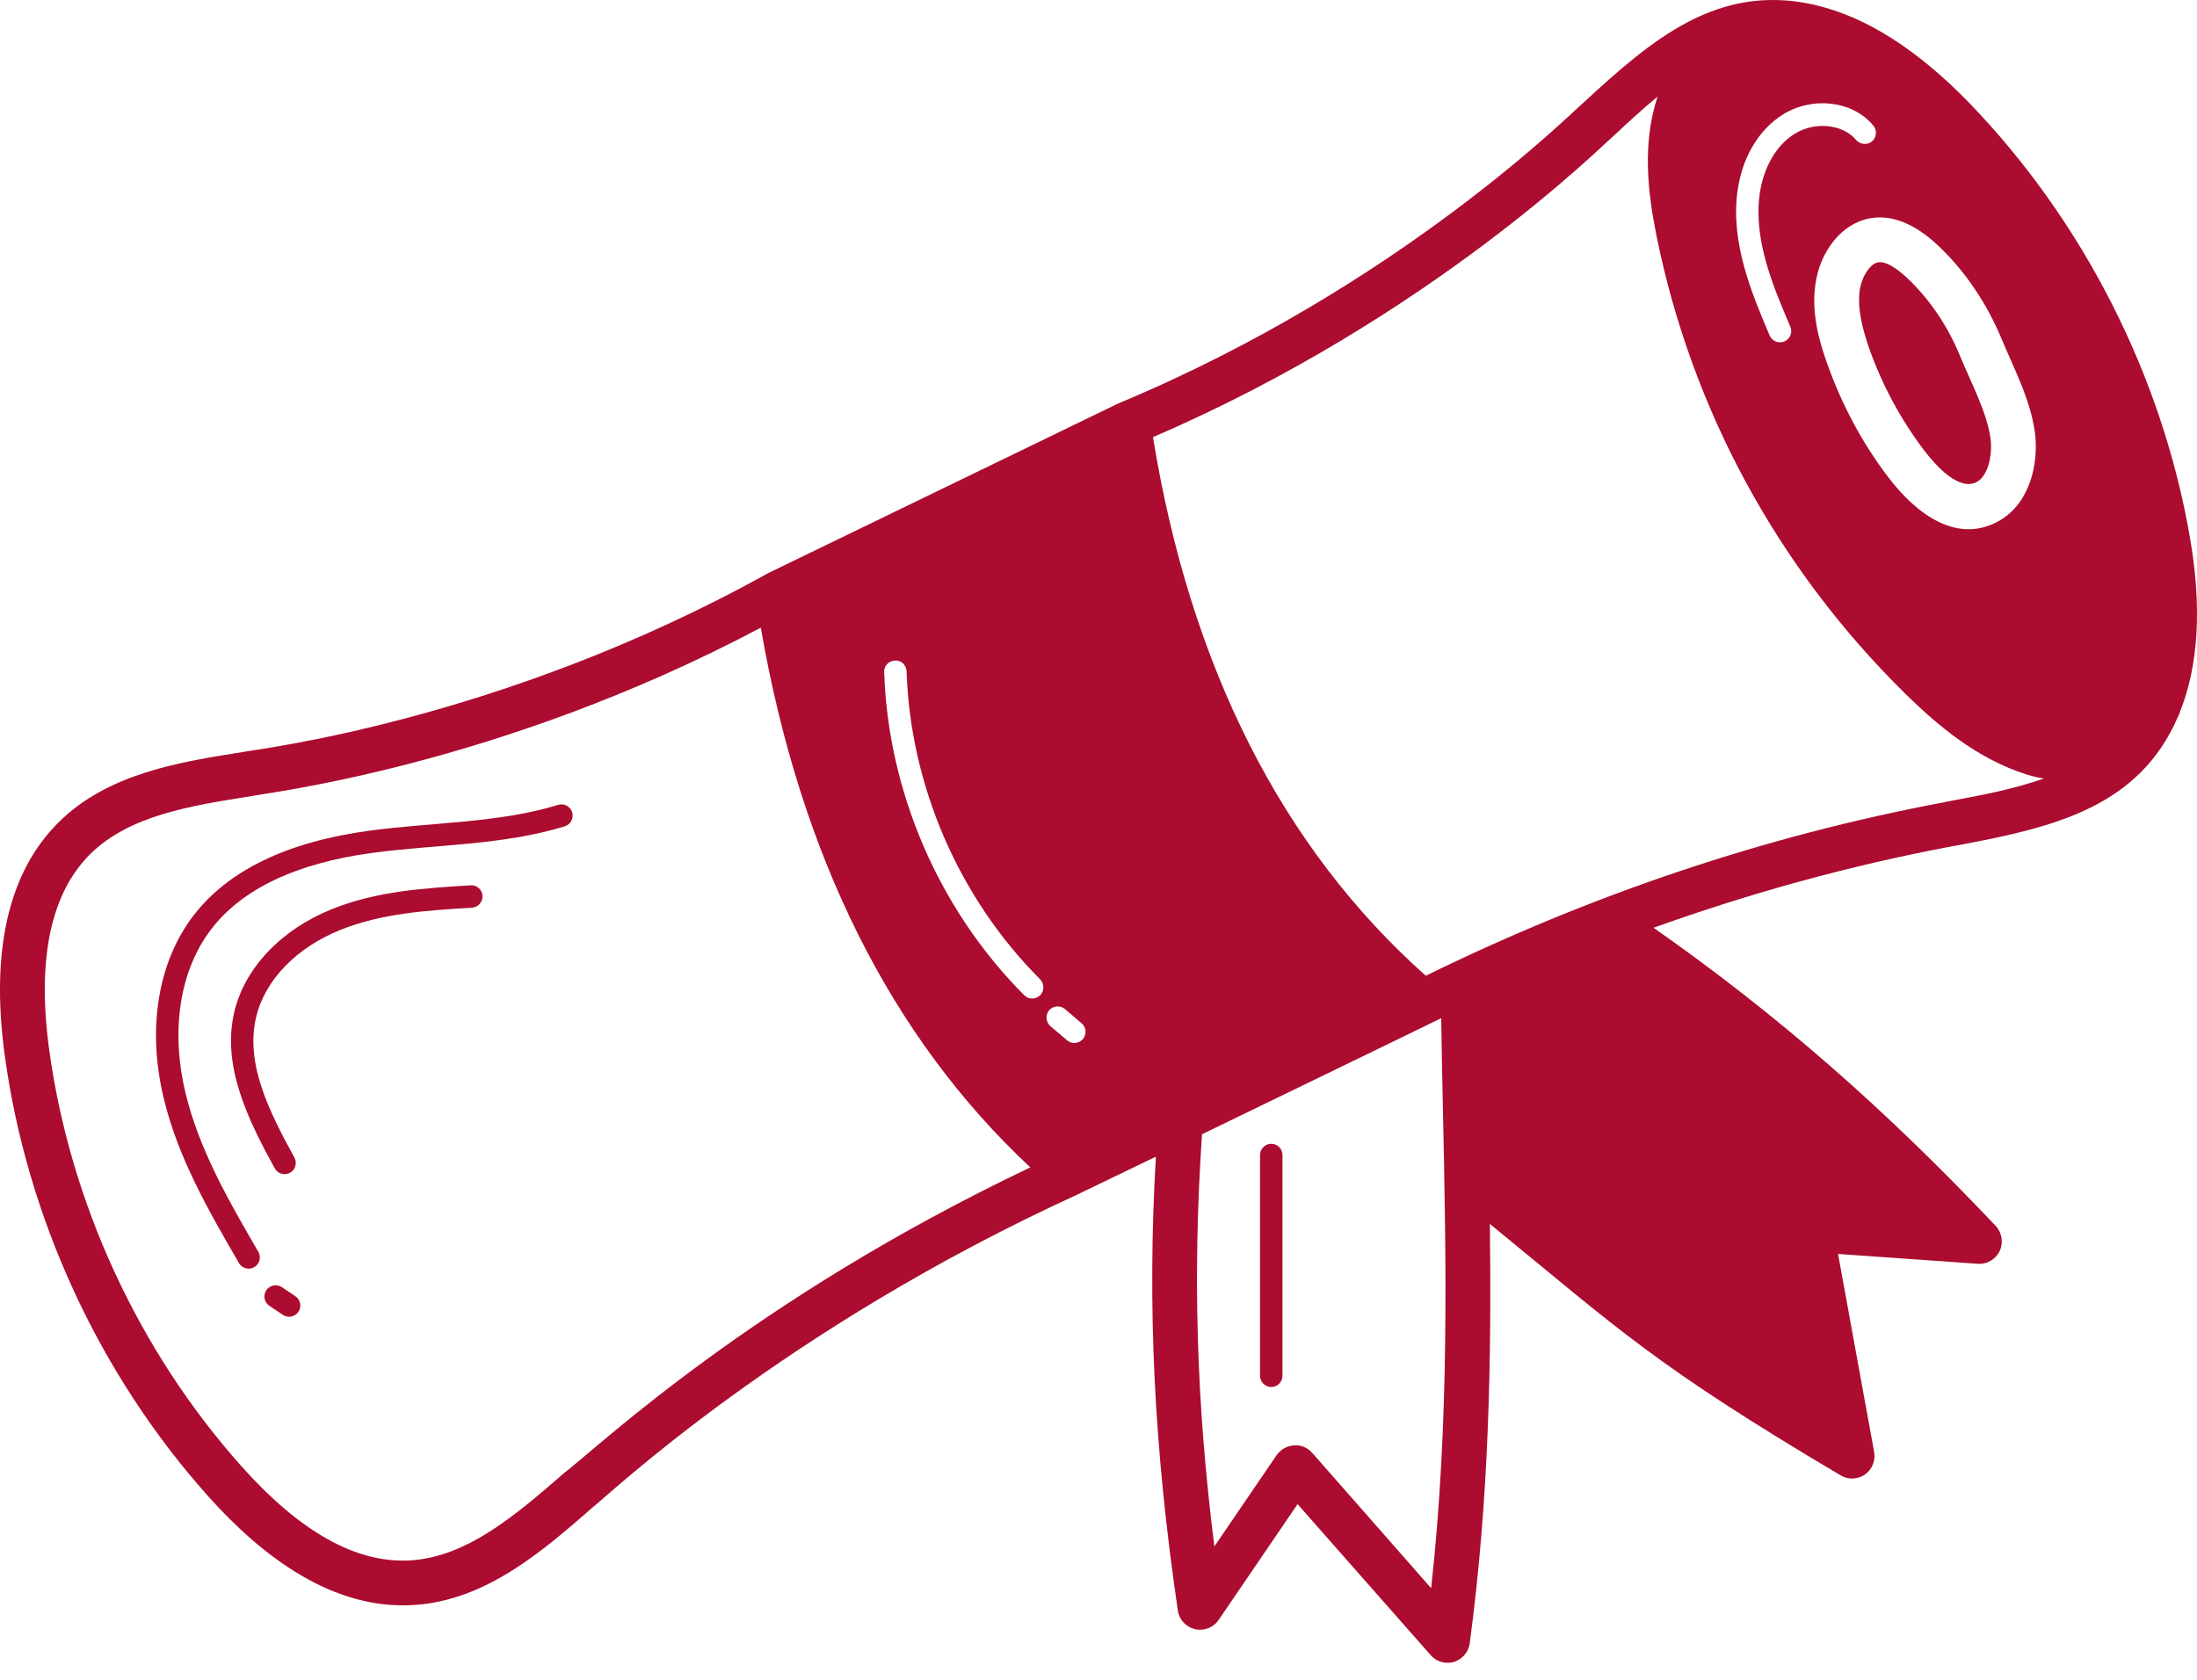
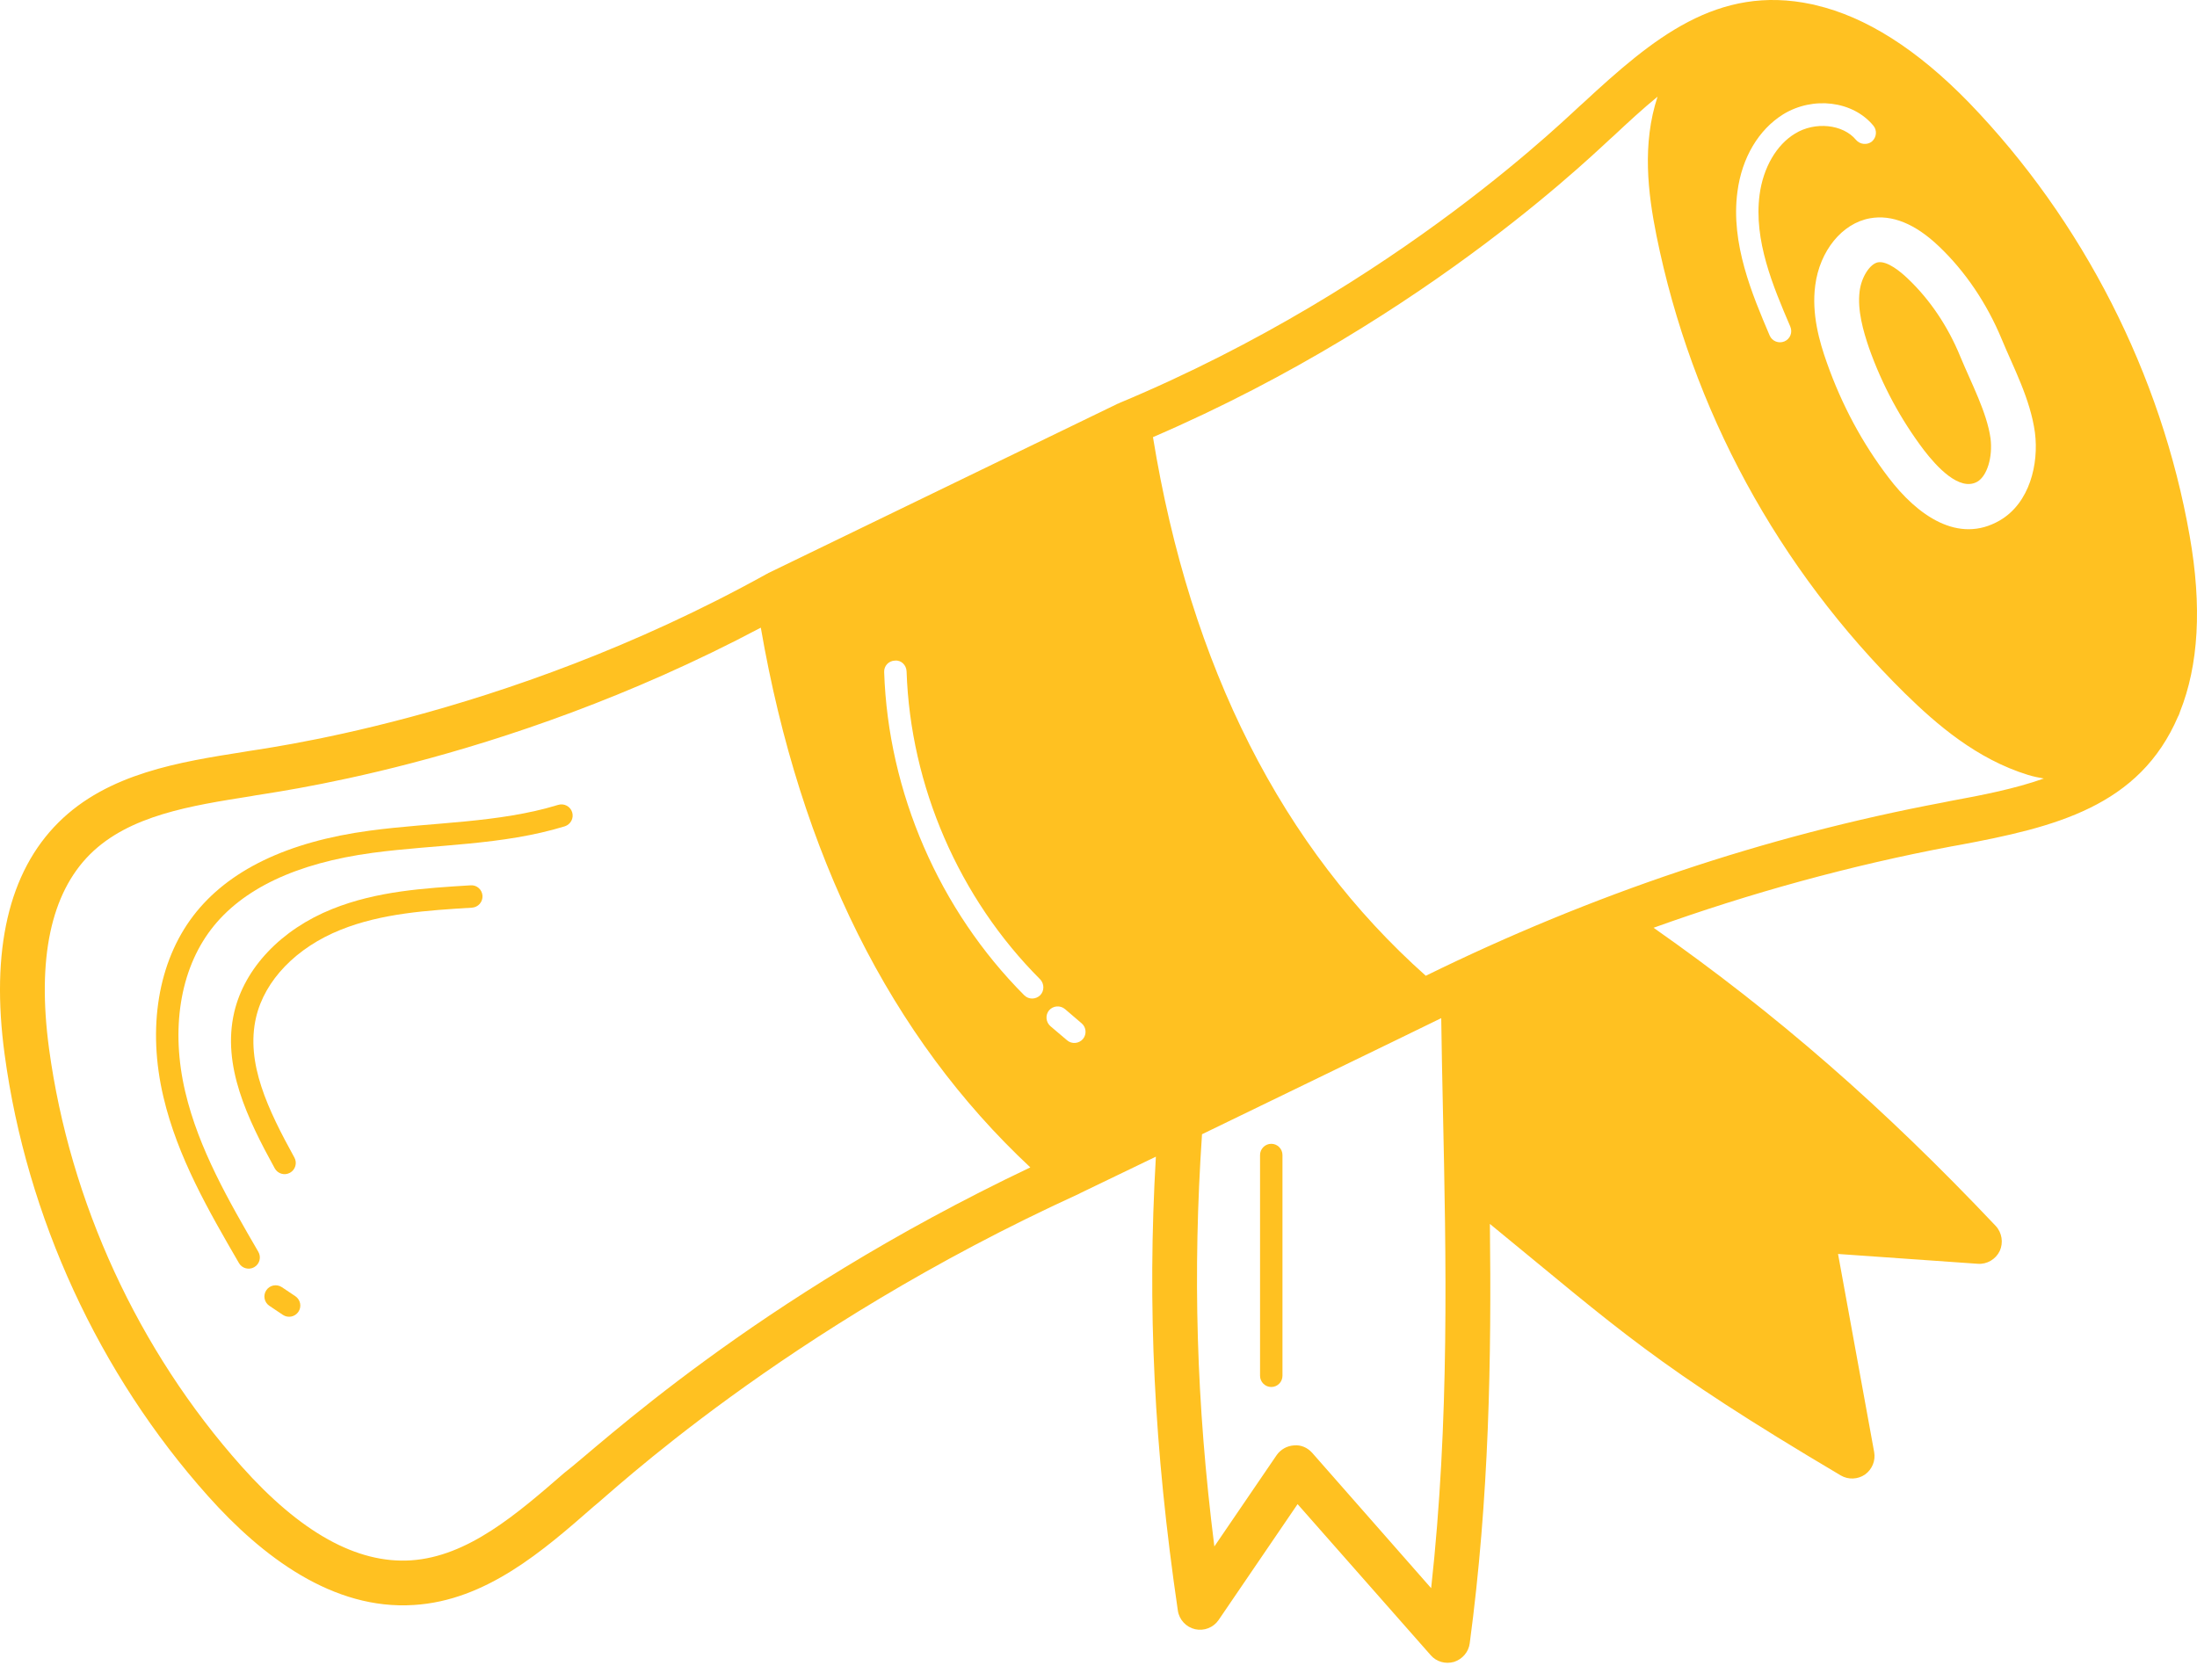
<svg xmlns="http://www.w3.org/2000/svg" width="34" height="26" viewBox="0 0 34 26" fill="none">
-   <path d="M33.886 8.292C33.448 5.794 32.234 3.414 30.472 1.589C29.67 0.764 28.876 0.261 28.099 0.08C28.088 0.077 28.05 0.066 28.04 0.066C26.579 -0.246 25.58 0.594 24.501 1.593C24.358 1.704 21.676 4.42 17.322 6.238C17.319 6.242 17.315 6.242 17.312 6.245C17.312 6.245 17.308 6.245 17.305 6.245L11.886 8.872C11.882 8.875 11.879 8.879 11.875 8.879C11.875 8.882 11.872 8.882 11.868 8.882C7.746 11.169 3.933 11.599 3.777 11.637C2.788 11.793 1.671 11.967 0.905 12.73C0.134 13.497 -0.147 14.707 0.072 16.324C0.412 18.836 1.529 21.265 3.219 23.156C4.058 24.096 5.155 24.925 6.407 24.842C7.524 24.773 8.409 23.999 9.186 23.319C9.401 23.159 12.111 20.571 16.705 18.475C16.708 18.475 16.708 18.472 16.708 18.472C16.743 18.455 17.888 17.903 17.888 17.903C17.752 20.228 17.86 22.42 18.228 24.929C18.249 25.071 18.356 25.185 18.495 25.217C18.634 25.248 18.779 25.192 18.859 25.074L20.081 23.281L22.141 25.619C22.228 25.72 22.367 25.761 22.502 25.723C22.631 25.681 22.728 25.57 22.745 25.435C23.047 23.177 23.082 21.029 23.057 18.944C25.066 20.588 25.601 21.126 28.487 22.837C28.605 22.906 28.751 22.899 28.862 22.823C28.973 22.743 29.028 22.608 29.004 22.476L28.445 19.409L30.607 19.561C30.749 19.572 30.885 19.492 30.947 19.363C31.006 19.235 30.982 19.079 30.885 18.975C29.146 17.136 27.491 15.693 25.59 14.36C27.096 13.819 28.636 13.396 30.198 13.101L30.316 13.08C31.801 12.803 33.109 12.487 33.709 11.085L33.712 11.082C33.723 11.061 33.73 11.037 33.737 11.016C34.024 10.298 34.08 9.389 33.886 8.292ZM8.732 22.798C8 23.433 7.243 24.092 6.362 24.151C5.522 24.207 4.645 23.714 3.736 22.694C2.14 20.904 1.081 18.607 0.759 16.231C0.571 14.839 0.787 13.826 1.394 13.222C2.001 12.619 2.958 12.47 3.881 12.324C4.079 12.275 7.701 11.873 11.774 9.715C12.385 13.243 13.783 16.05 15.945 18.069C11.643 20.116 9.249 22.406 8.732 22.798ZM16.097 15.405C16.028 15.471 15.921 15.474 15.851 15.405C14.536 14.086 13.745 12.265 13.683 10.402C13.679 10.308 13.752 10.228 13.849 10.225C13.946 10.214 14.026 10.294 14.03 10.392C14.089 12.165 14.841 13.903 16.098 15.159C16.163 15.228 16.163 15.339 16.097 15.405ZM16.76 16.081C16.698 16.154 16.587 16.165 16.514 16.102L16.257 15.884C16.184 15.821 16.174 15.71 16.236 15.637C16.299 15.565 16.41 15.557 16.483 15.62L16.739 15.839C16.812 15.901 16.819 16.009 16.76 16.081ZM30.003 3.81C30.413 4.198 30.749 4.698 30.978 5.25C31.155 5.68 31.422 6.176 31.492 6.696C31.554 7.179 31.412 7.786 30.947 8.056C30.305 8.428 29.67 7.977 29.223 7.387C28.82 6.859 28.501 6.263 28.272 5.614C28.157 5.291 28.033 4.861 28.092 4.417C28.161 3.883 28.508 3.456 28.938 3.379C29.278 3.317 29.639 3.463 30.003 3.81ZM26.888 2.967C26.957 2.439 27.217 2.006 27.595 1.77C28.06 1.485 28.674 1.562 28.99 1.943C29.053 2.016 29.042 2.127 28.969 2.19C28.896 2.249 28.785 2.238 28.723 2.165C28.522 1.922 28.088 1.877 27.779 2.068C27.491 2.242 27.287 2.595 27.231 3.012C27.137 3.72 27.439 4.431 27.706 5.055C27.745 5.146 27.703 5.246 27.616 5.284C27.526 5.322 27.425 5.281 27.387 5.194C27.117 4.559 26.78 3.768 26.888 2.967ZM22.148 24.582L20.306 22.486C20.233 22.406 20.133 22.361 20.025 22.372C19.917 22.379 19.82 22.434 19.758 22.521L18.793 23.936C18.512 21.706 18.457 19.697 18.602 17.556C19.373 17.181 21.718 16.047 22.304 15.759C22.311 16.21 22.318 16.661 22.329 17.119C22.381 19.516 22.433 21.986 22.148 24.582ZM30.187 12.397L30.069 12.421C27.318 12.938 24.629 13.844 22.065 15.103C19.841 13.122 18.422 10.322 17.843 6.766C22.169 4.903 24.834 2.21 24.972 2.103C25.194 1.895 25.42 1.686 25.652 1.496C25.41 2.228 25.503 2.988 25.635 3.647C26.18 6.343 27.512 8.792 29.479 10.731C29.975 11.217 30.59 11.748 31.384 11.994C31.467 12.019 31.547 12.036 31.63 12.05C31.179 12.209 30.68 12.307 30.187 12.397Z" fill="#AB0C2F" />
-   <path d="M30.6 7.456C30.323 7.612 29.969 7.22 29.774 6.967C29.417 6.495 29.129 5.964 28.924 5.385C28.838 5.132 28.741 4.805 28.779 4.507C28.806 4.289 28.938 4.084 29.063 4.06C29.209 4.035 29.417 4.209 29.525 4.313C29.865 4.635 30.146 5.052 30.336 5.517C30.51 5.937 30.749 6.384 30.805 6.787C30.84 7.075 30.753 7.366 30.6 7.456Z" fill="#AB0C2F" />
-   <path d="M8.638 12.458C7.714 12.741 6.701 12.725 5.721 12.857C4.447 13.028 3.528 13.472 2.991 14.175C2.446 14.889 2.277 15.911 2.529 16.979C2.749 17.914 3.232 18.746 3.698 19.55C3.746 19.633 3.853 19.661 3.935 19.613C4.018 19.565 4.046 19.459 3.998 19.376C3.544 18.594 3.075 17.785 2.867 16.9C2.639 15.934 2.785 15.017 3.266 14.386C3.745 13.758 4.587 13.359 5.768 13.2C6.754 13.068 7.77 13.087 8.74 12.79C8.831 12.761 8.883 12.664 8.855 12.573C8.827 12.481 8.73 12.43 8.638 12.458Z" fill="#AB0C2F" />
-   <path d="M4.362 19.923C4.282 19.87 4.174 19.891 4.121 19.971C4.068 20.05 4.089 20.158 4.168 20.211L4.378 20.352C4.458 20.405 4.565 20.383 4.618 20.304C4.672 20.224 4.65 20.117 4.571 20.063L4.362 19.923Z" fill="#AB0C2F" />
-   <path d="M19.674 17.704C19.578 17.704 19.5 17.782 19.5 17.878L19.5 21.294C19.5 21.39 19.578 21.468 19.674 21.468C19.77 21.468 19.847 21.39 19.847 21.294L19.847 17.878C19.847 17.782 19.77 17.704 19.674 17.704Z" fill="#AB0C2F" />
-   <path d="M7.283 13.703C6.57 13.747 5.832 13.792 5.143 14.069C4.352 14.386 3.785 14.983 3.625 15.667C3.432 16.494 3.829 17.314 4.252 18.084C4.298 18.167 4.402 18.199 4.488 18.152C4.571 18.106 4.602 18.001 4.556 17.917C4.149 17.177 3.798 16.454 3.963 15.746C4.097 15.172 4.586 14.666 5.273 14.391C5.91 14.135 6.619 14.091 7.304 14.049C7.4 14.043 7.472 13.961 7.467 13.865C7.461 13.77 7.381 13.696 7.283 13.703Z" fill="#AB0C2F" />
+   <path d="M33.886 8.292C33.448 5.794 32.234 3.414 30.472 1.589C29.67 0.764 28.876 0.261 28.099 0.08C28.088 0.077 28.05 0.066 28.04 0.066C26.579 -0.246 25.58 0.594 24.501 1.593C24.358 1.704 21.676 4.42 17.322 6.238C17.319 6.242 17.315 6.242 17.312 6.245C17.312 6.245 17.308 6.245 17.305 6.245L11.886 8.872C11.882 8.875 11.879 8.879 11.875 8.879C11.875 8.882 11.872 8.882 11.868 8.882C7.746 11.169 3.933 11.599 3.777 11.637C2.788 11.793 1.671 11.967 0.905 12.73C0.134 13.497 -0.147 14.707 0.072 16.324C0.412 18.836 1.529 21.265 3.219 23.156C4.058 24.096 5.155 24.925 6.407 24.842C7.524 24.773 8.409 23.999 9.186 23.319C9.401 23.159 12.111 20.571 16.705 18.475C16.708 18.475 16.708 18.472 16.708 18.472C16.743 18.455 17.888 17.903 17.888 17.903C17.752 20.228 17.86 22.42 18.228 24.929C18.249 25.071 18.356 25.185 18.495 25.217C18.634 25.248 18.779 25.192 18.859 25.074L20.081 23.281L22.141 25.619C22.228 25.72 22.367 25.761 22.502 25.723C22.631 25.681 22.728 25.57 22.745 25.435C23.047 23.177 23.082 21.029 23.057 18.944C25.066 20.588 25.601 21.126 28.487 22.837C28.605 22.906 28.751 22.899 28.862 22.823C28.973 22.743 29.028 22.608 29.004 22.476L28.445 19.409L30.607 19.561C30.749 19.572 30.885 19.492 30.947 19.363C31.006 19.235 30.982 19.079 30.885 18.975C29.146 17.136 27.491 15.693 25.59 14.36C27.096 13.819 28.636 13.396 30.198 13.101L30.316 13.08C31.801 12.803 33.109 12.487 33.709 11.085L33.712 11.082C33.723 11.061 33.73 11.037 33.737 11.016C34.024 10.298 34.08 9.389 33.886 8.292ZM8.732 22.798C8 23.433 7.243 24.092 6.362 24.151C5.522 24.207 4.645 23.714 3.736 22.694C2.14 20.904 1.081 18.607 0.759 16.231C0.571 14.839 0.787 13.826 1.394 13.222C2.001 12.619 2.958 12.47 3.881 12.324C4.079 12.275 7.701 11.873 11.774 9.715C12.385 13.243 13.783 16.05 15.945 18.069C11.643 20.116 9.249 22.406 8.732 22.798ZM16.097 15.405C16.028 15.471 15.921 15.474 15.851 15.405C14.536 14.086 13.745 12.265 13.683 10.402C13.679 10.308 13.752 10.228 13.849 10.225C13.946 10.214 14.026 10.294 14.03 10.392C14.089 12.165 14.841 13.903 16.098 15.159C16.163 15.228 16.163 15.339 16.097 15.405ZM16.76 16.081C16.698 16.154 16.587 16.165 16.514 16.102L16.257 15.884C16.184 15.821 16.174 15.71 16.236 15.637C16.299 15.565 16.41 15.557 16.483 15.62L16.739 15.839C16.812 15.901 16.819 16.009 16.76 16.081ZM30.003 3.81C30.413 4.198 30.749 4.698 30.978 5.25C31.155 5.68 31.422 6.176 31.492 6.696C31.554 7.179 31.412 7.786 30.947 8.056C30.305 8.428 29.67 7.977 29.223 7.387C28.82 6.859 28.501 6.263 28.272 5.614C28.157 5.291 28.033 4.861 28.092 4.417C28.161 3.883 28.508 3.456 28.938 3.379C29.278 3.317 29.639 3.463 30.003 3.81ZM26.888 2.967C26.957 2.439 27.217 2.006 27.595 1.77C28.06 1.485 28.674 1.562 28.99 1.943C29.053 2.016 29.042 2.127 28.969 2.19C28.896 2.249 28.785 2.238 28.723 2.165C28.522 1.922 28.088 1.877 27.779 2.068C27.491 2.242 27.287 2.595 27.231 3.012C27.137 3.72 27.439 4.431 27.706 5.055C27.745 5.146 27.703 5.246 27.616 5.284C27.526 5.322 27.425 5.281 27.387 5.194C27.117 4.559 26.78 3.768 26.888 2.967ZM22.148 24.582L20.306 22.486C20.233 22.406 20.133 22.361 20.025 22.372C19.917 22.379 19.82 22.434 19.758 22.521L18.793 23.936C18.512 21.706 18.457 19.697 18.602 17.556C19.373 17.181 21.718 16.047 22.304 15.759C22.311 16.21 22.318 16.661 22.329 17.119C22.381 19.516 22.433 21.986 22.148 24.582ZM30.187 12.397L30.069 12.421C27.318 12.938 24.629 13.844 22.065 15.103C19.841 13.122 18.422 10.322 17.843 6.766C22.169 4.903 24.834 2.21 24.972 2.103C25.194 1.895 25.42 1.686 25.652 1.496C25.41 2.228 25.503 2.988 25.635 3.647C26.18 6.343 27.512 8.792 29.479 10.731C29.975 11.217 30.59 11.748 31.384 11.994C31.467 12.019 31.547 12.036 31.63 12.05C31.179 12.209 30.68 12.307 30.187 12.397Z" fill="#FFC121" />
+   <path d="M30.6 7.456C30.323 7.612 29.969 7.22 29.774 6.967C29.417 6.495 29.129 5.964 28.924 5.385C28.838 5.132 28.741 4.805 28.779 4.507C28.806 4.289 28.938 4.084 29.063 4.06C29.209 4.035 29.417 4.209 29.525 4.313C29.865 4.635 30.146 5.052 30.336 5.517C30.51 5.937 30.749 6.384 30.805 6.787C30.84 7.075 30.753 7.366 30.6 7.456Z" fill="#FFC121" />
+   <path d="M8.638 12.458C7.714 12.741 6.701 12.725 5.721 12.857C4.447 13.028 3.528 13.472 2.991 14.175C2.446 14.889 2.277 15.911 2.529 16.979C2.749 17.914 3.232 18.746 3.698 19.55C3.746 19.633 3.853 19.661 3.935 19.613C4.018 19.565 4.046 19.459 3.998 19.376C3.544 18.594 3.075 17.785 2.867 16.9C2.639 15.934 2.785 15.017 3.266 14.386C3.745 13.758 4.587 13.359 5.768 13.2C6.754 13.068 7.77 13.087 8.74 12.79C8.831 12.761 8.883 12.664 8.855 12.573C8.827 12.481 8.73 12.43 8.638 12.458Z" fill="#FFC121" />
+   <path d="M4.362 19.923C4.282 19.87 4.174 19.891 4.121 19.971C4.068 20.05 4.089 20.158 4.168 20.211L4.378 20.352C4.458 20.405 4.565 20.383 4.618 20.304C4.672 20.224 4.65 20.117 4.571 20.063L4.362 19.923Z" fill="#FFC121" />
+   <path d="M19.674 17.704C19.578 17.704 19.5 17.782 19.5 17.878L19.5 21.294C19.5 21.39 19.578 21.468 19.674 21.468C19.77 21.468 19.847 21.39 19.847 21.294L19.847 17.878C19.847 17.782 19.77 17.704 19.674 17.704Z" fill="#FFC121" />
+   <path d="M7.283 13.703C6.57 13.747 5.832 13.792 5.143 14.069C4.352 14.386 3.785 14.983 3.625 15.667C3.432 16.494 3.829 17.314 4.252 18.084C4.298 18.167 4.402 18.199 4.488 18.152C4.571 18.106 4.602 18.001 4.556 17.917C4.149 17.177 3.798 16.454 3.963 15.746C4.097 15.172 4.586 14.666 5.273 14.391C5.91 14.135 6.619 14.091 7.304 14.049C7.4 14.043 7.472 13.961 7.467 13.865C7.461 13.77 7.381 13.696 7.283 13.703Z" fill="#FFC121" />
</svg>
